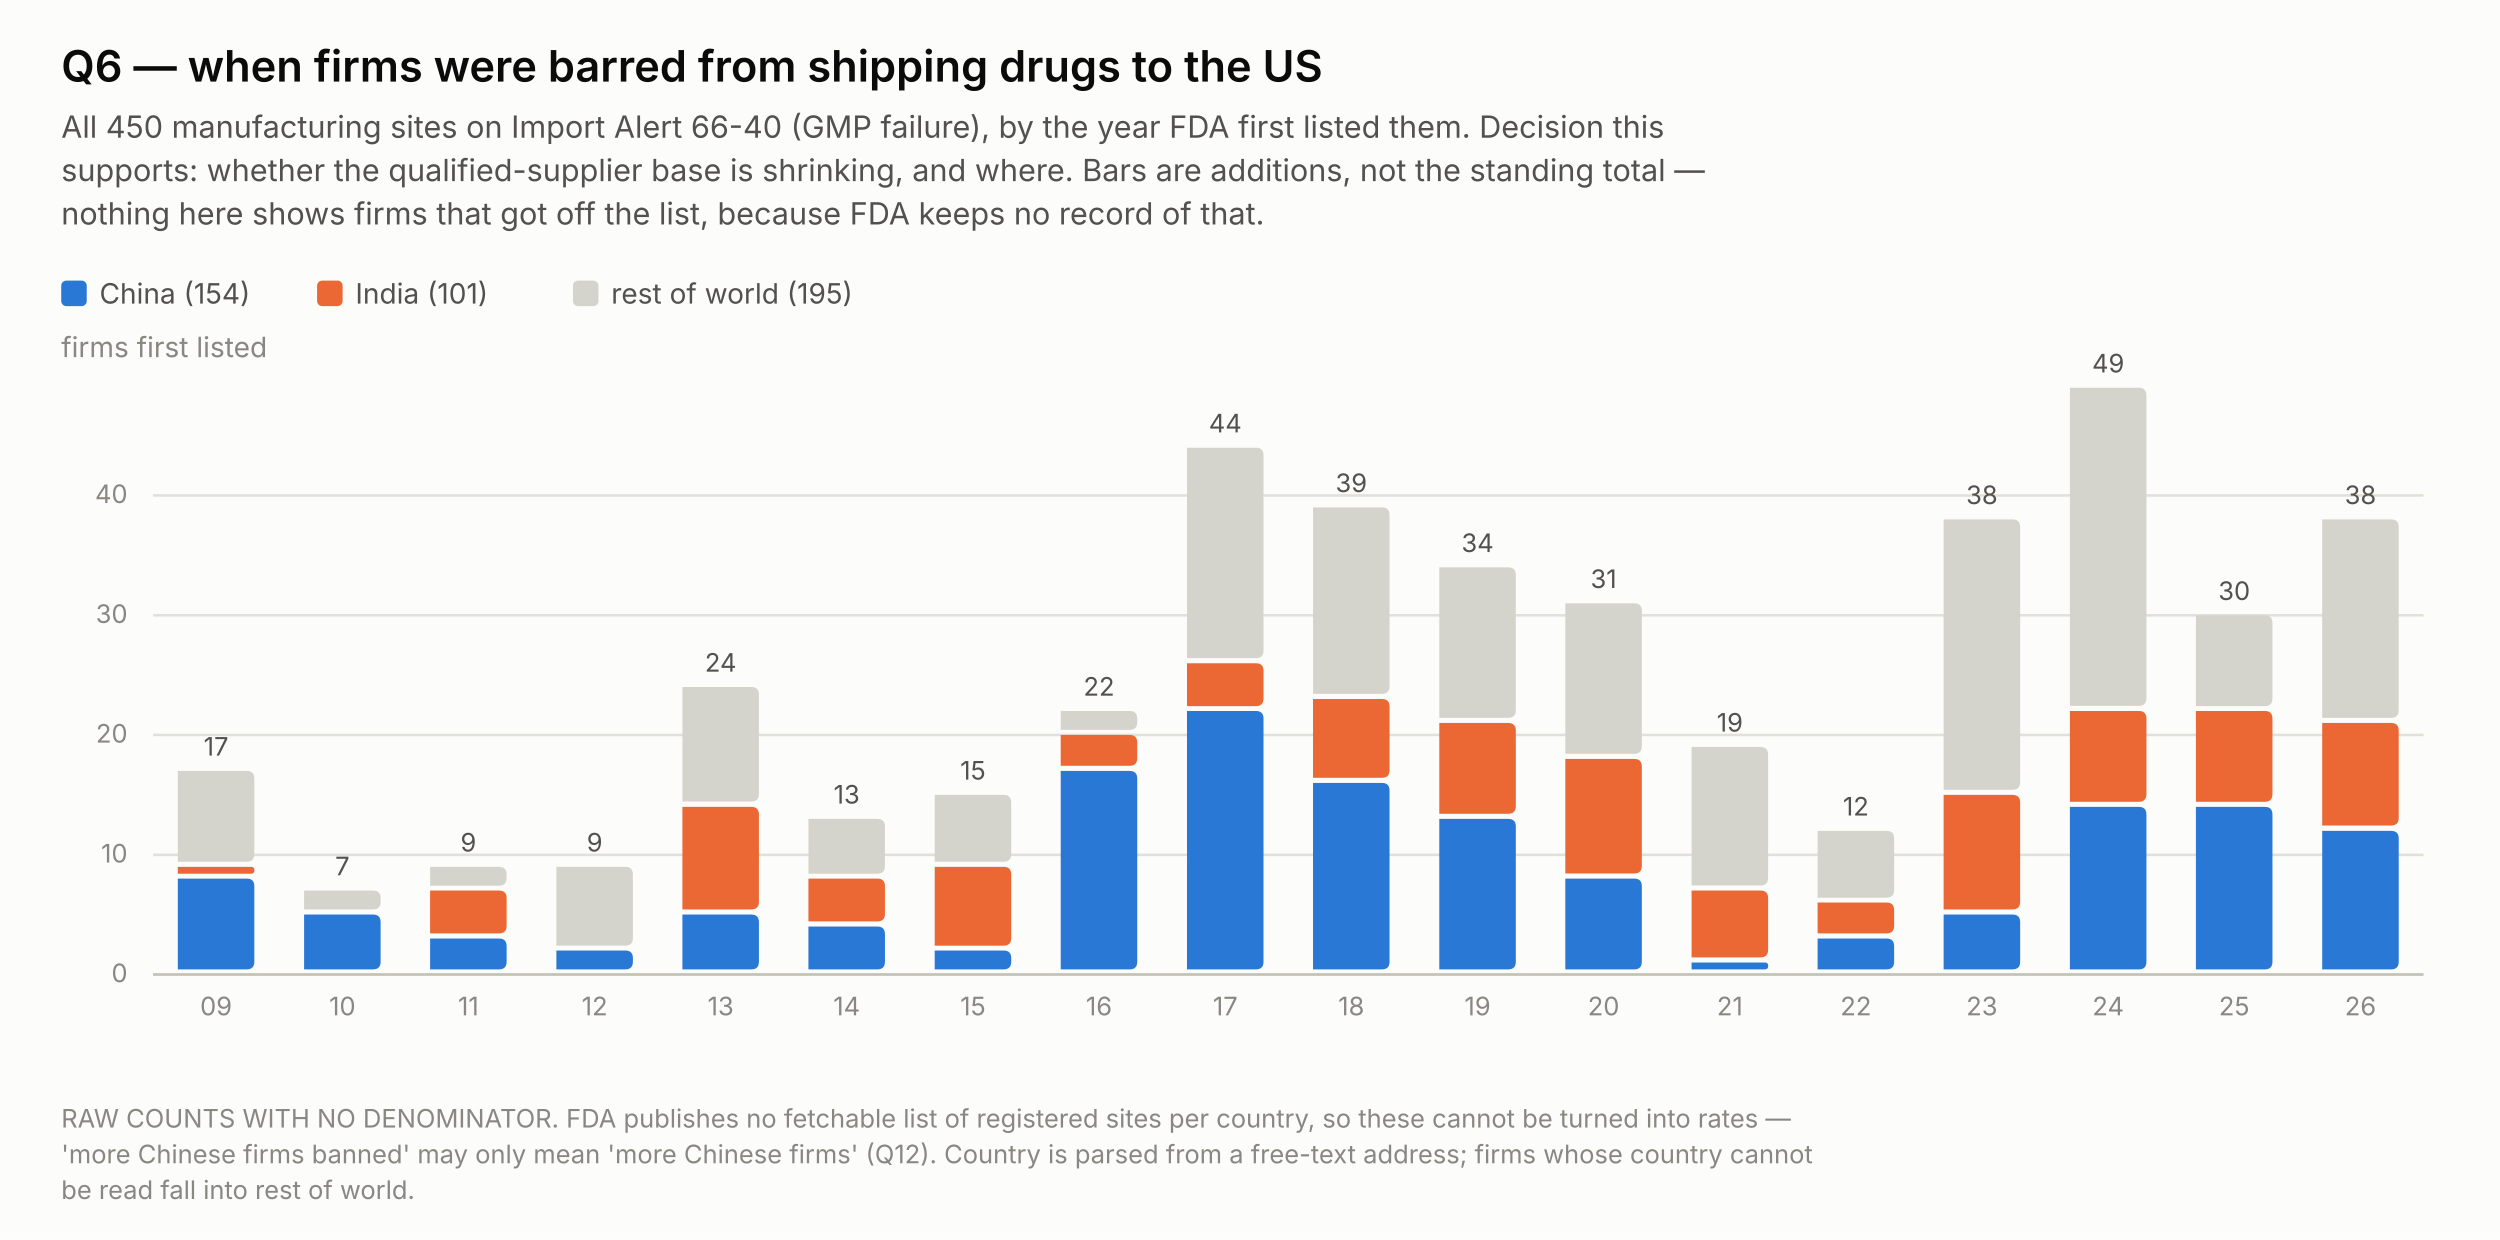
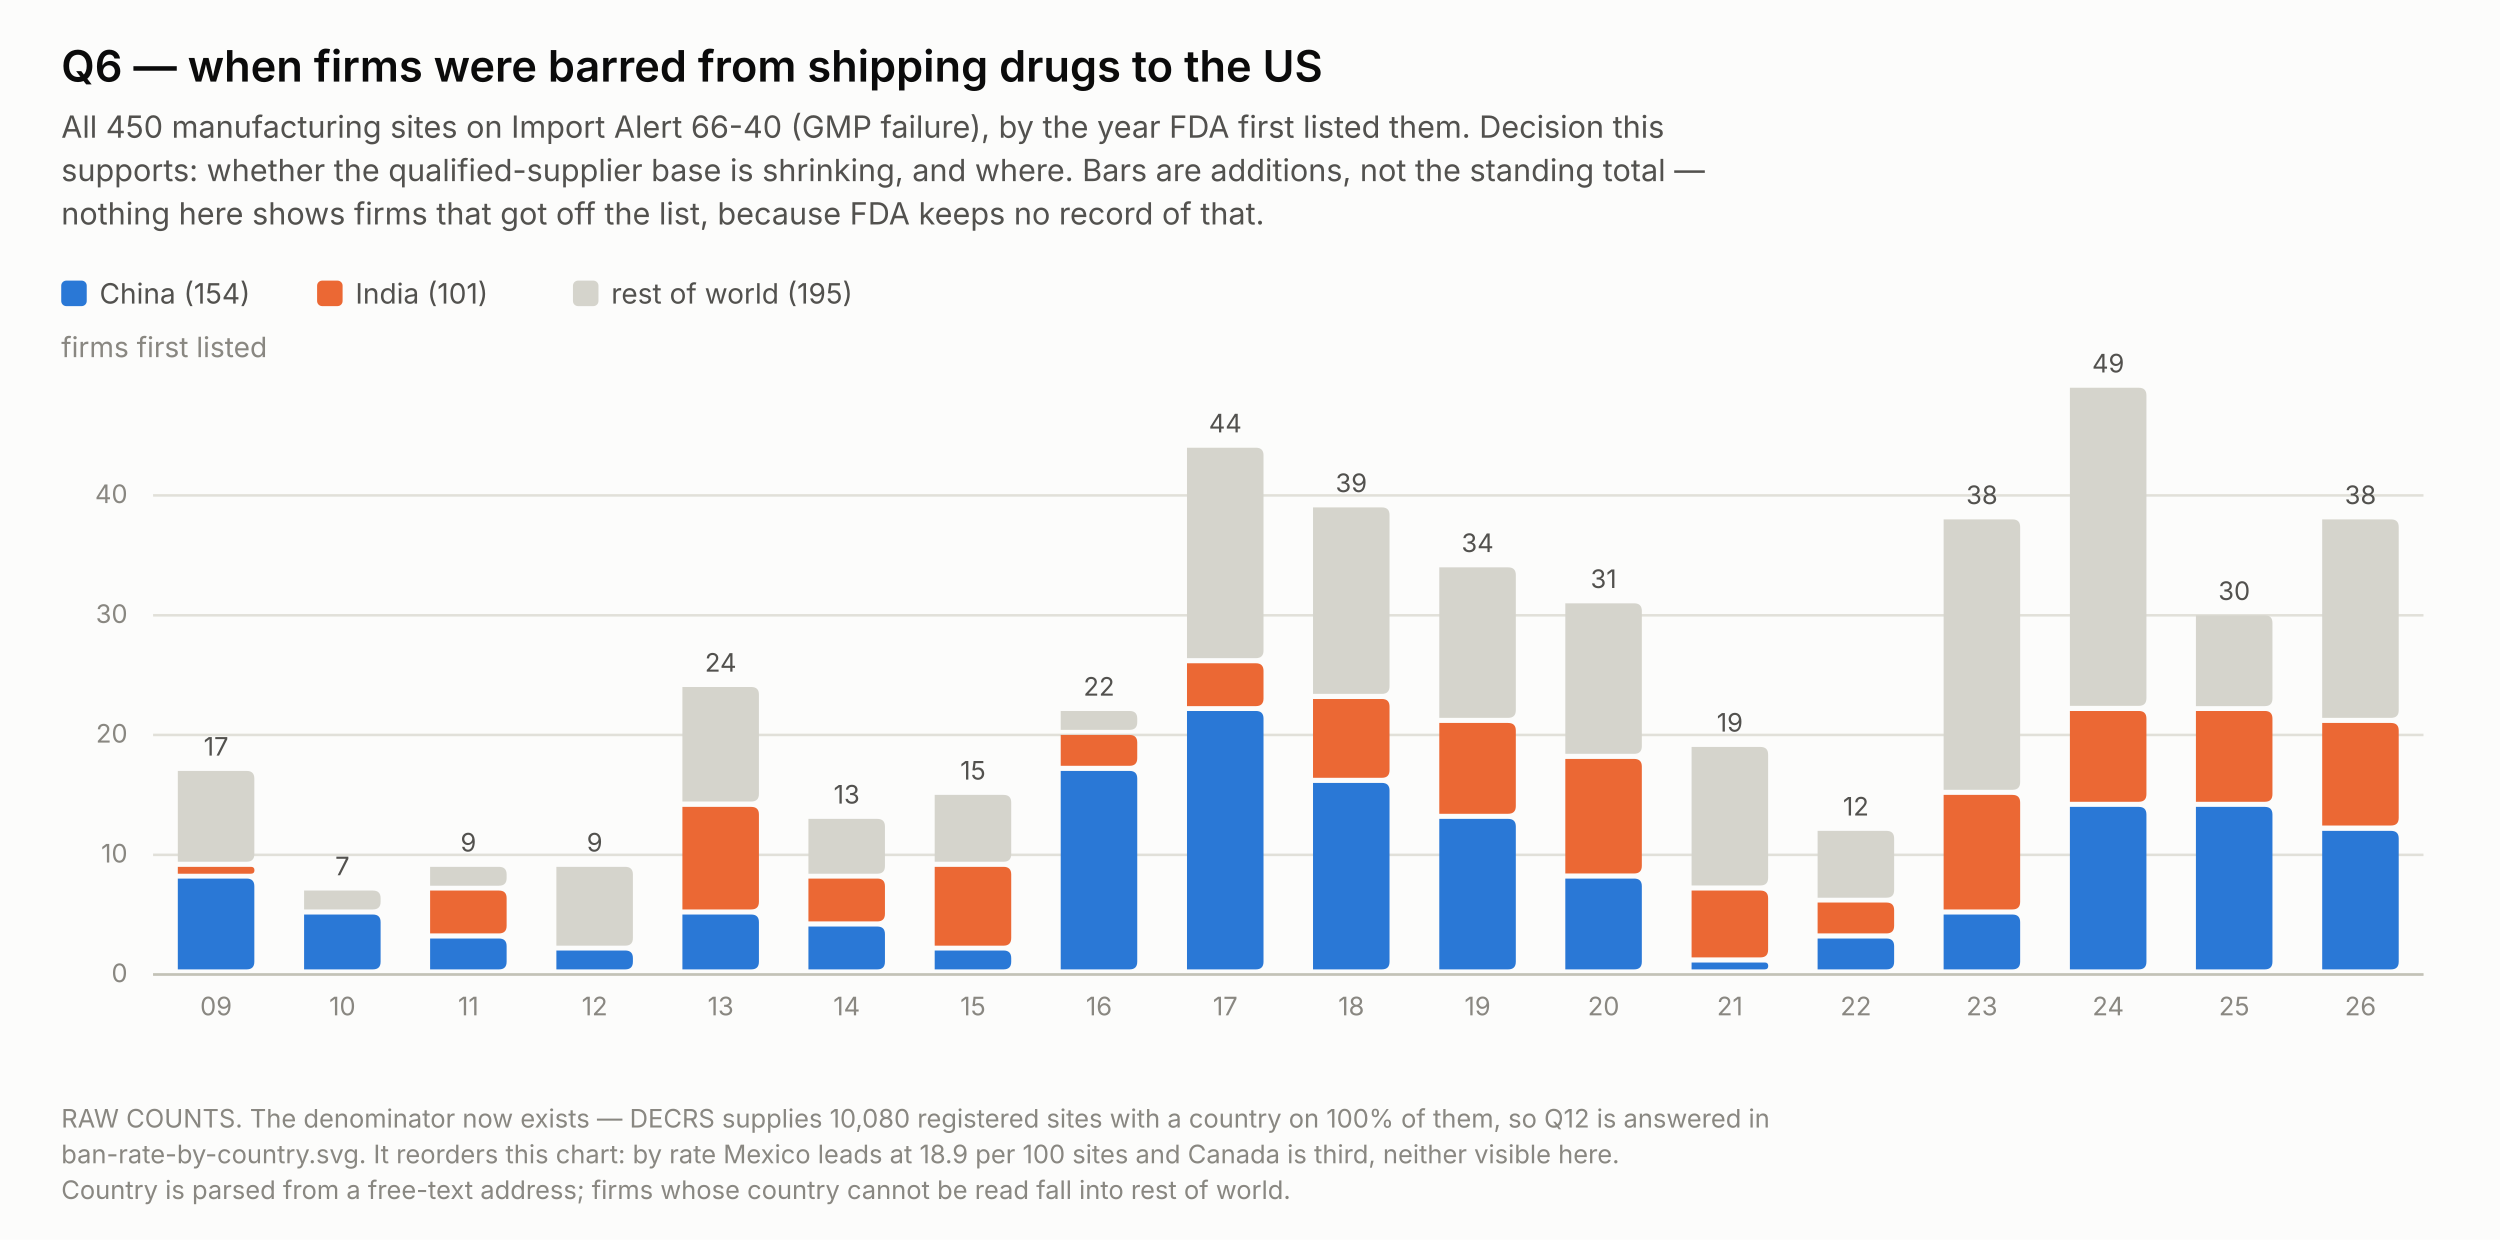
<svg xmlns="http://www.w3.org/2000/svg" width="980.0" height="486.0" viewBox="0 0 980.0 486.0" role="img" aria-label="GMP import bans by year and origin">
  <rect width="980.0" height="486.0" fill="#fcfcfb" />
  <text x="24.0" y="32.0" font-family="system-ui, -apple-system, &quot;Segoe UI&quot;, sans-serif" font-size="17" fill="#0b0b0b" text-anchor="start" font-weight="600" style="">Q6 — when firms were barred from shipping drugs to the US</text>
  <text x="24.0" y="54.0" font-family="system-ui, -apple-system, &quot;Segoe UI&quot;, sans-serif" font-size="12" fill="#52514e" text-anchor="start" font-weight="normal" style="">All 450 manufacturing sites on Import Alert 66-40 (GMP failure), by the year FDA first listed them. Decision this</text>
  <text x="24.0" y="71.0" font-family="system-ui, -apple-system, &quot;Segoe UI&quot;, sans-serif" font-size="12" fill="#52514e" text-anchor="start" font-weight="normal" style="">supports: whether the qualified-supplier base is shrinking, and where. Bars are additions, not the standing total —</text>
  <text x="24.0" y="88.0" font-family="system-ui, -apple-system, &quot;Segoe UI&quot;, sans-serif" font-size="12" fill="#52514e" text-anchor="start" font-weight="normal" style="">nothing here shows firms that got off the list, because FDA keeps no record of that.</text>
  <rect x="24.0" y="110.0" width="10" height="10" rx="2" fill="#2a78d6" />
  <text x="39.0" y="119.0" font-family="system-ui, -apple-system, &quot;Segoe UI&quot;, sans-serif" font-size="11" fill="#52514e" text-anchor="start" font-weight="normal" style="">China (154)</text>
  <rect x="124.3" y="110.0" width="10" height="10" rx="2" fill="#eb6834" />
  <text x="139.3" y="119.0" font-family="system-ui, -apple-system, &quot;Segoe UI&quot;, sans-serif" font-size="11" fill="#52514e" text-anchor="start" font-weight="normal" style="">India (101)</text>
  <rect x="224.6" y="110.0" width="10" height="10" rx="2" fill="#d5d4cc" />
  <text x="239.6" y="119.0" font-family="system-ui, -apple-system, &quot;Segoe UI&quot;, sans-serif" font-size="11" fill="#52514e" text-anchor="start" font-weight="normal" style="">rest of world (195)</text>
  <line x1="60.0" y1="382.0" x2="950.0" y2="382.0" stroke="#e1e0d9" stroke-width="1" />
  <text x="50.0" y="385.0" font-family="system-ui, -apple-system, &quot;Segoe UI&quot;, sans-serif" font-size="10" fill="#898781" text-anchor="end" font-weight="normal" style="font-variant-numeric: tabular-nums;">0</text>
  <line x1="60.0" y1="335.1" x2="950.0" y2="335.1" stroke="#e1e0d9" stroke-width="1" />
  <text x="50.0" y="338.1" font-family="system-ui, -apple-system, &quot;Segoe UI&quot;, sans-serif" font-size="10" fill="#898781" text-anchor="end" font-weight="normal" style="font-variant-numeric: tabular-nums;">10</text>
  <line x1="60.0" y1="288.1" x2="950.0" y2="288.1" stroke="#e1e0d9" stroke-width="1" />
  <text x="50.0" y="291.1" font-family="system-ui, -apple-system, &quot;Segoe UI&quot;, sans-serif" font-size="10" fill="#898781" text-anchor="end" font-weight="normal" style="font-variant-numeric: tabular-nums;">20</text>
  <line x1="60.0" y1="241.2" x2="950.0" y2="241.2" stroke="#e1e0d9" stroke-width="1" />
  <text x="50.0" y="244.2" font-family="system-ui, -apple-system, &quot;Segoe UI&quot;, sans-serif" font-size="10" fill="#898781" text-anchor="end" font-weight="normal" style="font-variant-numeric: tabular-nums;">30</text>
  <line x1="60.0" y1="194.2" x2="950.0" y2="194.2" stroke="#e1e0d9" stroke-width="1" />
  <text x="50.0" y="197.2" font-family="system-ui, -apple-system, &quot;Segoe UI&quot;, sans-serif" font-size="10" fill="#898781" text-anchor="end" font-weight="normal" style="font-variant-numeric: tabular-nums;">40</text>
  <text x="24.0" y="140.0" font-family="system-ui, -apple-system, &quot;Segoe UI&quot;, sans-serif" font-size="11" fill="#898781" text-anchor="start" font-weight="normal" style="">firms first listed</text>
  <path d="M69.7,344.4 h27.0 q3,0 3,3 v29.6 q0,3 -3,3 h-27.0 z" fill="#2a78d6" />
  <path d="M69.7,339.8 h28.7 q1.347,0 1.347,1.347 v0.0 q0,1.347 -1.347,1.347 h-28.7 z" fill="#eb6834" />
  <path d="M69.7,302.2 h27.0 q3,0 3,3 v29.6 q0,3 -3,3 h-27.0 z" fill="#d5d4cc" />
  <text x="84.7" y="296.2" font-family="system-ui, -apple-system, &quot;Segoe UI&quot;, sans-serif" font-size="10" fill="#52514e" text-anchor="middle" font-weight="normal" style="font-variant-numeric: tabular-nums;">17</text>
  <text x="84.7" y="398.0" font-family="system-ui, -apple-system, &quot;Segoe UI&quot;, sans-serif" font-size="10" fill="#898781" text-anchor="middle" font-weight="normal" style="font-variant-numeric: tabular-nums;">09</text>
  <path d="M119.2,358.5 h27.0 q3,0 3,3 v15.5 q0,3 -3,3 h-27.0 z" fill="#2a78d6" />
  <path d="M119.2,349.1 h27.0 q3,0 3,3 v1.4 q0,3 -3,3 h-27.0 z" fill="#d5d4cc" />
  <text x="134.2" y="343.1" font-family="system-ui, -apple-system, &quot;Segoe UI&quot;, sans-serif" font-size="10" fill="#52514e" text-anchor="middle" font-weight="normal" style="font-variant-numeric: tabular-nums;">7</text>
  <text x="134.2" y="398.0" font-family="system-ui, -apple-system, &quot;Segoe UI&quot;, sans-serif" font-size="10" fill="#898781" text-anchor="middle" font-weight="normal" style="font-variant-numeric: tabular-nums;">10</text>
  <path d="M168.6,367.9 h27.0 q3,0 3,3 v6.1 q0,3 -3,3 h-27.0 z" fill="#2a78d6" />
  <path d="M168.6,349.1 h27.0 q3,0 3,3 v10.8 q0,3 -3,3 h-27.0 z" fill="#eb6834" />
  <path d="M168.6,339.8 h27.0 q3,0 3,3 v1.4 q0,3 -3,3 h-27.0 z" fill="#d5d4cc" />
  <text x="183.6" y="333.8" font-family="system-ui, -apple-system, &quot;Segoe UI&quot;, sans-serif" font-size="10" fill="#52514e" text-anchor="middle" font-weight="normal" style="font-variant-numeric: tabular-nums;">9</text>
  <text x="183.6" y="398.0" font-family="system-ui, -apple-system, &quot;Segoe UI&quot;, sans-serif" font-size="10" fill="#898781" text-anchor="middle" font-weight="normal" style="font-variant-numeric: tabular-nums;">11</text>
  <path d="M218.1,372.6 h27.0 q3,0 3,3 v1.4 q0,3 -3,3 h-27.0 z" fill="#2a78d6" />
  <path d="M218.1,339.8 h27.0 q3,0 3,3 v24.9 q0,3 -3,3 h-27.0 z" fill="#d5d4cc" />
  <text x="233.1" y="333.8" font-family="system-ui, -apple-system, &quot;Segoe UI&quot;, sans-serif" font-size="10" fill="#52514e" text-anchor="middle" font-weight="normal" style="font-variant-numeric: tabular-nums;">9</text>
  <text x="233.1" y="398.0" font-family="system-ui, -apple-system, &quot;Segoe UI&quot;, sans-serif" font-size="10" fill="#898781" text-anchor="middle" font-weight="normal" style="font-variant-numeric: tabular-nums;">12</text>
  <path d="M267.5,358.5 h27.0 q3,0 3,3 v15.5 q0,3 -3,3 h-27.0 z" fill="#2a78d6" />
  <path d="M267.5,316.3 h27.0 q3,0 3,3 v34.2 q0,3 -3,3 h-27.0 z" fill="#eb6834" />
  <path d="M267.5,269.3 h27.0 q3,0 3,3 v38.9 q0,3 -3,3 h-27.0 z" fill="#d5d4cc" />
  <text x="282.5" y="263.3" font-family="system-ui, -apple-system, &quot;Segoe UI&quot;, sans-serif" font-size="10" fill="#52514e" text-anchor="middle" font-weight="normal" style="font-variant-numeric: tabular-nums;">24</text>
  <text x="282.5" y="398.0" font-family="system-ui, -apple-system, &quot;Segoe UI&quot;, sans-serif" font-size="10" fill="#898781" text-anchor="middle" font-weight="normal" style="font-variant-numeric: tabular-nums;">13</text>
  <path d="M316.9,363.2 h27.0 q3,0 3,3 v10.8 q0,3 -3,3 h-27.0 z" fill="#2a78d6" />
  <path d="M316.9,344.4 h27.0 q3,0 3,3 v10.8 q0,3 -3,3 h-27.0 z" fill="#eb6834" />
  <path d="M316.9,321.0 h27.0 q3,0 3,3 v15.5 q0,3 -3,3 h-27.0 z" fill="#d5d4cc" />
  <text x="331.9" y="315.0" font-family="system-ui, -apple-system, &quot;Segoe UI&quot;, sans-serif" font-size="10" fill="#52514e" text-anchor="middle" font-weight="normal" style="font-variant-numeric: tabular-nums;">13</text>
  <text x="331.9" y="398.0" font-family="system-ui, -apple-system, &quot;Segoe UI&quot;, sans-serif" font-size="10" fill="#898781" text-anchor="middle" font-weight="normal" style="font-variant-numeric: tabular-nums;">14</text>
  <path d="M366.4,372.6 h27.0 q3,0 3,3 v1.4 q0,3 -3,3 h-27.0 z" fill="#2a78d6" />
  <path d="M366.4,339.8 h27.0 q3,0 3,3 v24.9 q0,3 -3,3 h-27.0 z" fill="#eb6834" />
  <path d="M366.4,311.6 h27.0 q3,0 3,3 v20.2 q0,3 -3,3 h-27.0 z" fill="#d5d4cc" />
  <text x="381.4" y="305.6" font-family="system-ui, -apple-system, &quot;Segoe UI&quot;, sans-serif" font-size="10" fill="#52514e" text-anchor="middle" font-weight="normal" style="font-variant-numeric: tabular-nums;">15</text>
  <text x="381.4" y="398.0" font-family="system-ui, -apple-system, &quot;Segoe UI&quot;, sans-serif" font-size="10" fill="#898781" text-anchor="middle" font-weight="normal" style="font-variant-numeric: tabular-nums;">15</text>
  <path d="M415.8,302.2 h27.0 q3,0 3,3 v71.8 q0,3 -3,3 h-27.0 z" fill="#2a78d6" />
  <path d="M415.8,288.1 h27.0 q3,0 3,3 v6.1 q0,3 -3,3 h-27.0 z" fill="#eb6834" />
  <path d="M415.8,278.7 h27.0 q3,0 3,3 v1.4 q0,3 -3,3 h-27.0 z" fill="#d5d4cc" />
  <text x="430.8" y="272.7" font-family="system-ui, -apple-system, &quot;Segoe UI&quot;, sans-serif" font-size="10" fill="#52514e" text-anchor="middle" font-weight="normal" style="font-variant-numeric: tabular-nums;">22</text>
  <text x="430.8" y="398.0" font-family="system-ui, -apple-system, &quot;Segoe UI&quot;, sans-serif" font-size="10" fill="#898781" text-anchor="middle" font-weight="normal" style="font-variant-numeric: tabular-nums;">16</text>
  <path d="M465.3,278.7 h27.0 q3,0 3,3 v95.3 q0,3 -3,3 h-27.0 z" fill="#2a78d6" />
  <path d="M465.3,260.0 h27.0 q3,0 3,3 v10.8 q0,3 -3,3 h-27.0 z" fill="#eb6834" />
  <path d="M465.3,175.5 h27.0 q3,0 3,3 v76.5 q0,3 -3,3 h-27.0 z" fill="#d5d4cc" />
  <text x="480.3" y="169.5" font-family="system-ui, -apple-system, &quot;Segoe UI&quot;, sans-serif" font-size="10" fill="#52514e" text-anchor="middle" font-weight="normal" style="font-variant-numeric: tabular-nums;">44</text>
  <text x="480.3" y="398.0" font-family="system-ui, -apple-system, &quot;Segoe UI&quot;, sans-serif" font-size="10" fill="#898781" text-anchor="middle" font-weight="normal" style="font-variant-numeric: tabular-nums;">17</text>
  <path d="M514.7,306.9 h27.0 q3,0 3,3 v67.1 q0,3 -3,3 h-27.0 z" fill="#2a78d6" />
  <path d="M514.7,274.0 h27.0 q3,0 3,3 v24.9 q0,3 -3,3 h-27.0 z" fill="#eb6834" />
  <path d="M514.7,198.9 h27.0 q3,0 3,3 v67.1 q0,3 -3,3 h-27.0 z" fill="#d5d4cc" />
  <text x="529.7" y="192.9" font-family="system-ui, -apple-system, &quot;Segoe UI&quot;, sans-serif" font-size="10" fill="#52514e" text-anchor="middle" font-weight="normal" style="font-variant-numeric: tabular-nums;">39</text>
  <text x="529.7" y="398.0" font-family="system-ui, -apple-system, &quot;Segoe UI&quot;, sans-serif" font-size="10" fill="#898781" text-anchor="middle" font-weight="normal" style="font-variant-numeric: tabular-nums;">18</text>
  <path d="M564.2,321.0 h27.0 q3,0 3,3 v53.0 q0,3 -3,3 h-27.0 z" fill="#2a78d6" />
  <path d="M564.2,283.4 h27.0 q3,0 3,3 v29.6 q0,3 -3,3 h-27.0 z" fill="#eb6834" />
  <path d="M564.2,222.4 h27.0 q3,0 3,3 v53.0 q0,3 -3,3 h-27.0 z" fill="#d5d4cc" />
  <text x="579.2" y="216.4" font-family="system-ui, -apple-system, &quot;Segoe UI&quot;, sans-serif" font-size="10" fill="#52514e" text-anchor="middle" font-weight="normal" style="font-variant-numeric: tabular-nums;">34</text>
  <text x="579.2" y="398.0" font-family="system-ui, -apple-system, &quot;Segoe UI&quot;, sans-serif" font-size="10" fill="#898781" text-anchor="middle" font-weight="normal" style="font-variant-numeric: tabular-nums;">19</text>
  <path d="M613.6,344.4 h27.0 q3,0 3,3 v29.6 q0,3 -3,3 h-27.0 z" fill="#2a78d6" />
  <path d="M613.6,297.5 h27.0 q3,0 3,3 v38.9 q0,3 -3,3 h-27.0 z" fill="#eb6834" />
  <path d="M613.6,236.5 h27.0 q3,0 3,3 v53.0 q0,3 -3,3 h-27.0 z" fill="#d5d4cc" />
  <text x="628.6" y="230.5" font-family="system-ui, -apple-system, &quot;Segoe UI&quot;, sans-serif" font-size="10" fill="#52514e" text-anchor="middle" font-weight="normal" style="font-variant-numeric: tabular-nums;">31</text>
  <text x="628.6" y="398.0" font-family="system-ui, -apple-system, &quot;Segoe UI&quot;, sans-serif" font-size="10" fill="#898781" text-anchor="middle" font-weight="normal" style="font-variant-numeric: tabular-nums;">20</text>
  <path d="M663.1,377.3 h28.7 q1.347,0 1.347,1.347 v0.0 q0,1.347 -1.347,1.347 h-28.7 z" fill="#2a78d6" />
  <path d="M663.1,349.1 h27.0 q3,0 3,3 v20.2 q0,3 -3,3 h-27.0 z" fill="#eb6834" />
  <path d="M663.1,292.8 h27.0 q3,0 3,3 v48.3 q0,3 -3,3 h-27.0 z" fill="#d5d4cc" />
  <text x="678.1" y="286.8" font-family="system-ui, -apple-system, &quot;Segoe UI&quot;, sans-serif" font-size="10" fill="#52514e" text-anchor="middle" font-weight="normal" style="font-variant-numeric: tabular-nums;">19</text>
  <text x="678.1" y="398.0" font-family="system-ui, -apple-system, &quot;Segoe UI&quot;, sans-serif" font-size="10" fill="#898781" text-anchor="middle" font-weight="normal" style="font-variant-numeric: tabular-nums;">21</text>
  <path d="M712.5,367.9 h27.0 q3,0 3,3 v6.1 q0,3 -3,3 h-27.0 z" fill="#2a78d6" />
  <path d="M712.5,353.8 h27.0 q3,0 3,3 v6.1 q0,3 -3,3 h-27.0 z" fill="#eb6834" />
  <path d="M712.5,325.7 h27.0 q3,0 3,3 v20.2 q0,3 -3,3 h-27.0 z" fill="#d5d4cc" />
  <text x="727.5" y="319.7" font-family="system-ui, -apple-system, &quot;Segoe UI&quot;, sans-serif" font-size="10" fill="#52514e" text-anchor="middle" font-weight="normal" style="font-variant-numeric: tabular-nums;">12</text>
  <text x="727.5" y="398.0" font-family="system-ui, -apple-system, &quot;Segoe UI&quot;, sans-serif" font-size="10" fill="#898781" text-anchor="middle" font-weight="normal" style="font-variant-numeric: tabular-nums;">22</text>
  <path d="M761.9,358.5 h27.0 q3,0 3,3 v15.5 q0,3 -3,3 h-27.0 z" fill="#2a78d6" />
  <path d="M761.9,311.6 h27.0 q3,0 3,3 v38.9 q0,3 -3,3 h-27.0 z" fill="#eb6834" />
  <path d="M761.9,203.6 h27.0 q3,0 3,3 v100.0 q0,3 -3,3 h-27.0 z" fill="#d5d4cc" />
  <text x="776.9" y="197.6" font-family="system-ui, -apple-system, &quot;Segoe UI&quot;, sans-serif" font-size="10" fill="#52514e" text-anchor="middle" font-weight="normal" style="font-variant-numeric: tabular-nums;">38</text>
  <text x="776.9" y="398.0" font-family="system-ui, -apple-system, &quot;Segoe UI&quot;, sans-serif" font-size="10" fill="#898781" text-anchor="middle" font-weight="normal" style="font-variant-numeric: tabular-nums;">23</text>
  <path d="M811.4,316.3 h27.0 q3,0 3,3 v57.7 q0,3 -3,3 h-27.0 z" fill="#2a78d6" />
  <path d="M811.4,278.7 h27.0 q3,0 3,3 v29.6 q0,3 -3,3 h-27.0 z" fill="#eb6834" />
  <path d="M811.4,152.0 h27.0 q3,0 3,3 v118.7 q0,3 -3,3 h-27.0 z" fill="#d5d4cc" />
  <text x="826.4" y="146.0" font-family="system-ui, -apple-system, &quot;Segoe UI&quot;, sans-serif" font-size="10" fill="#52514e" text-anchor="middle" font-weight="normal" style="font-variant-numeric: tabular-nums;">49</text>
  <text x="826.4" y="398.0" font-family="system-ui, -apple-system, &quot;Segoe UI&quot;, sans-serif" font-size="10" fill="#898781" text-anchor="middle" font-weight="normal" style="font-variant-numeric: tabular-nums;">24</text>
  <path d="M860.8,316.3 h27.0 q3,0 3,3 v57.7 q0,3 -3,3 h-27.0 z" fill="#2a78d6" />
  <path d="M860.8,278.7 h27.0 q3,0 3,3 v29.6 q0,3 -3,3 h-27.0 z" fill="#eb6834" />
  <path d="M860.8,241.2 h27.0 q3,0 3,3 v29.6 q0,3 -3,3 h-27.0 z" fill="#d5d4cc" />
  <text x="875.8" y="235.2" font-family="system-ui, -apple-system, &quot;Segoe UI&quot;, sans-serif" font-size="10" fill="#52514e" text-anchor="middle" font-weight="normal" style="font-variant-numeric: tabular-nums;">30</text>
  <text x="875.8" y="398.0" font-family="system-ui, -apple-system, &quot;Segoe UI&quot;, sans-serif" font-size="10" fill="#898781" text-anchor="middle" font-weight="normal" style="font-variant-numeric: tabular-nums;">25</text>
  <path d="M910.3,325.7 h27.0 q3,0 3,3 v48.3 q0,3 -3,3 h-27.0 z" fill="#2a78d6" />
  <path d="M910.3,283.4 h27.0 q3,0 3,3 v34.2 q0,3 -3,3 h-27.0 z" fill="#eb6834" />
  <path d="M910.3,203.6 h27.0 q3,0 3,3 v71.8 q0,3 -3,3 h-27.0 z" fill="#d5d4cc" />
  <text x="925.3" y="197.6" font-family="system-ui, -apple-system, &quot;Segoe UI&quot;, sans-serif" font-size="10" fill="#52514e" text-anchor="middle" font-weight="normal" style="font-variant-numeric: tabular-nums;">38</text>
  <text x="925.3" y="398.0" font-family="system-ui, -apple-system, &quot;Segoe UI&quot;, sans-serif" font-size="10" fill="#898781" text-anchor="middle" font-weight="normal" style="font-variant-numeric: tabular-nums;">26</text>
  <line x1="60.0" y1="382.0" x2="950.0" y2="382.0" stroke="#c3c2b7" stroke-width="1" />
-   <text x="24.0" y="442.0" font-family="system-ui, -apple-system, &quot;Segoe UI&quot;, sans-serif" font-size="10" fill="#898781" text-anchor="start" font-weight="normal" style="">RAW COUNTS WITH NO DENOMINATOR. FDA publishes no fetchable list of registered sites per country, so these cannot be turned into rates —</text>
-   <text x="24.0" y="456.0" font-family="system-ui, -apple-system, &quot;Segoe UI&quot;, sans-serif" font-size="10" fill="#898781" text-anchor="start" font-weight="normal" style="">'more Chinese firms banned' may only mean 'more Chinese firms' (Q12). Country is parsed from a free-text address; firms whose country cannot</text>
-   <text x="24.0" y="470.0" font-family="system-ui, -apple-system, &quot;Segoe UI&quot;, sans-serif" font-size="10" fill="#898781" text-anchor="start" font-weight="normal" style="">be read fall into rest of world.</text>
+   <text x="24.0" y="442.0" font-family="system-ui, -apple-system, &quot;Segoe UI&quot;, sans-serif" font-size="10" fill="#898781" text-anchor="start" font-weight="normal" style="">RAW COUNTS. The denominator now exists — DECRS supplies 10,080 registered sites with a country on 100% of them, so Q12 is answered in</text>
+   <text x="24.0" y="456.0" font-family="system-ui, -apple-system, &quot;Segoe UI&quot;, sans-serif" font-size="10" fill="#898781" text-anchor="start" font-weight="normal" style="">ban-rate-by-country.svg. It reorders this chart: by rate Mexico leads at 18.9 per 100 sites and Canada is third, neither visible here.</text>
+   <text x="24.0" y="470.0" font-family="system-ui, -apple-system, &quot;Segoe UI&quot;, sans-serif" font-size="10" fill="#898781" text-anchor="start" font-weight="normal" style="">Country is parsed from a free-text address; firms whose country cannot be read fall into rest of world.</text>
</svg>
